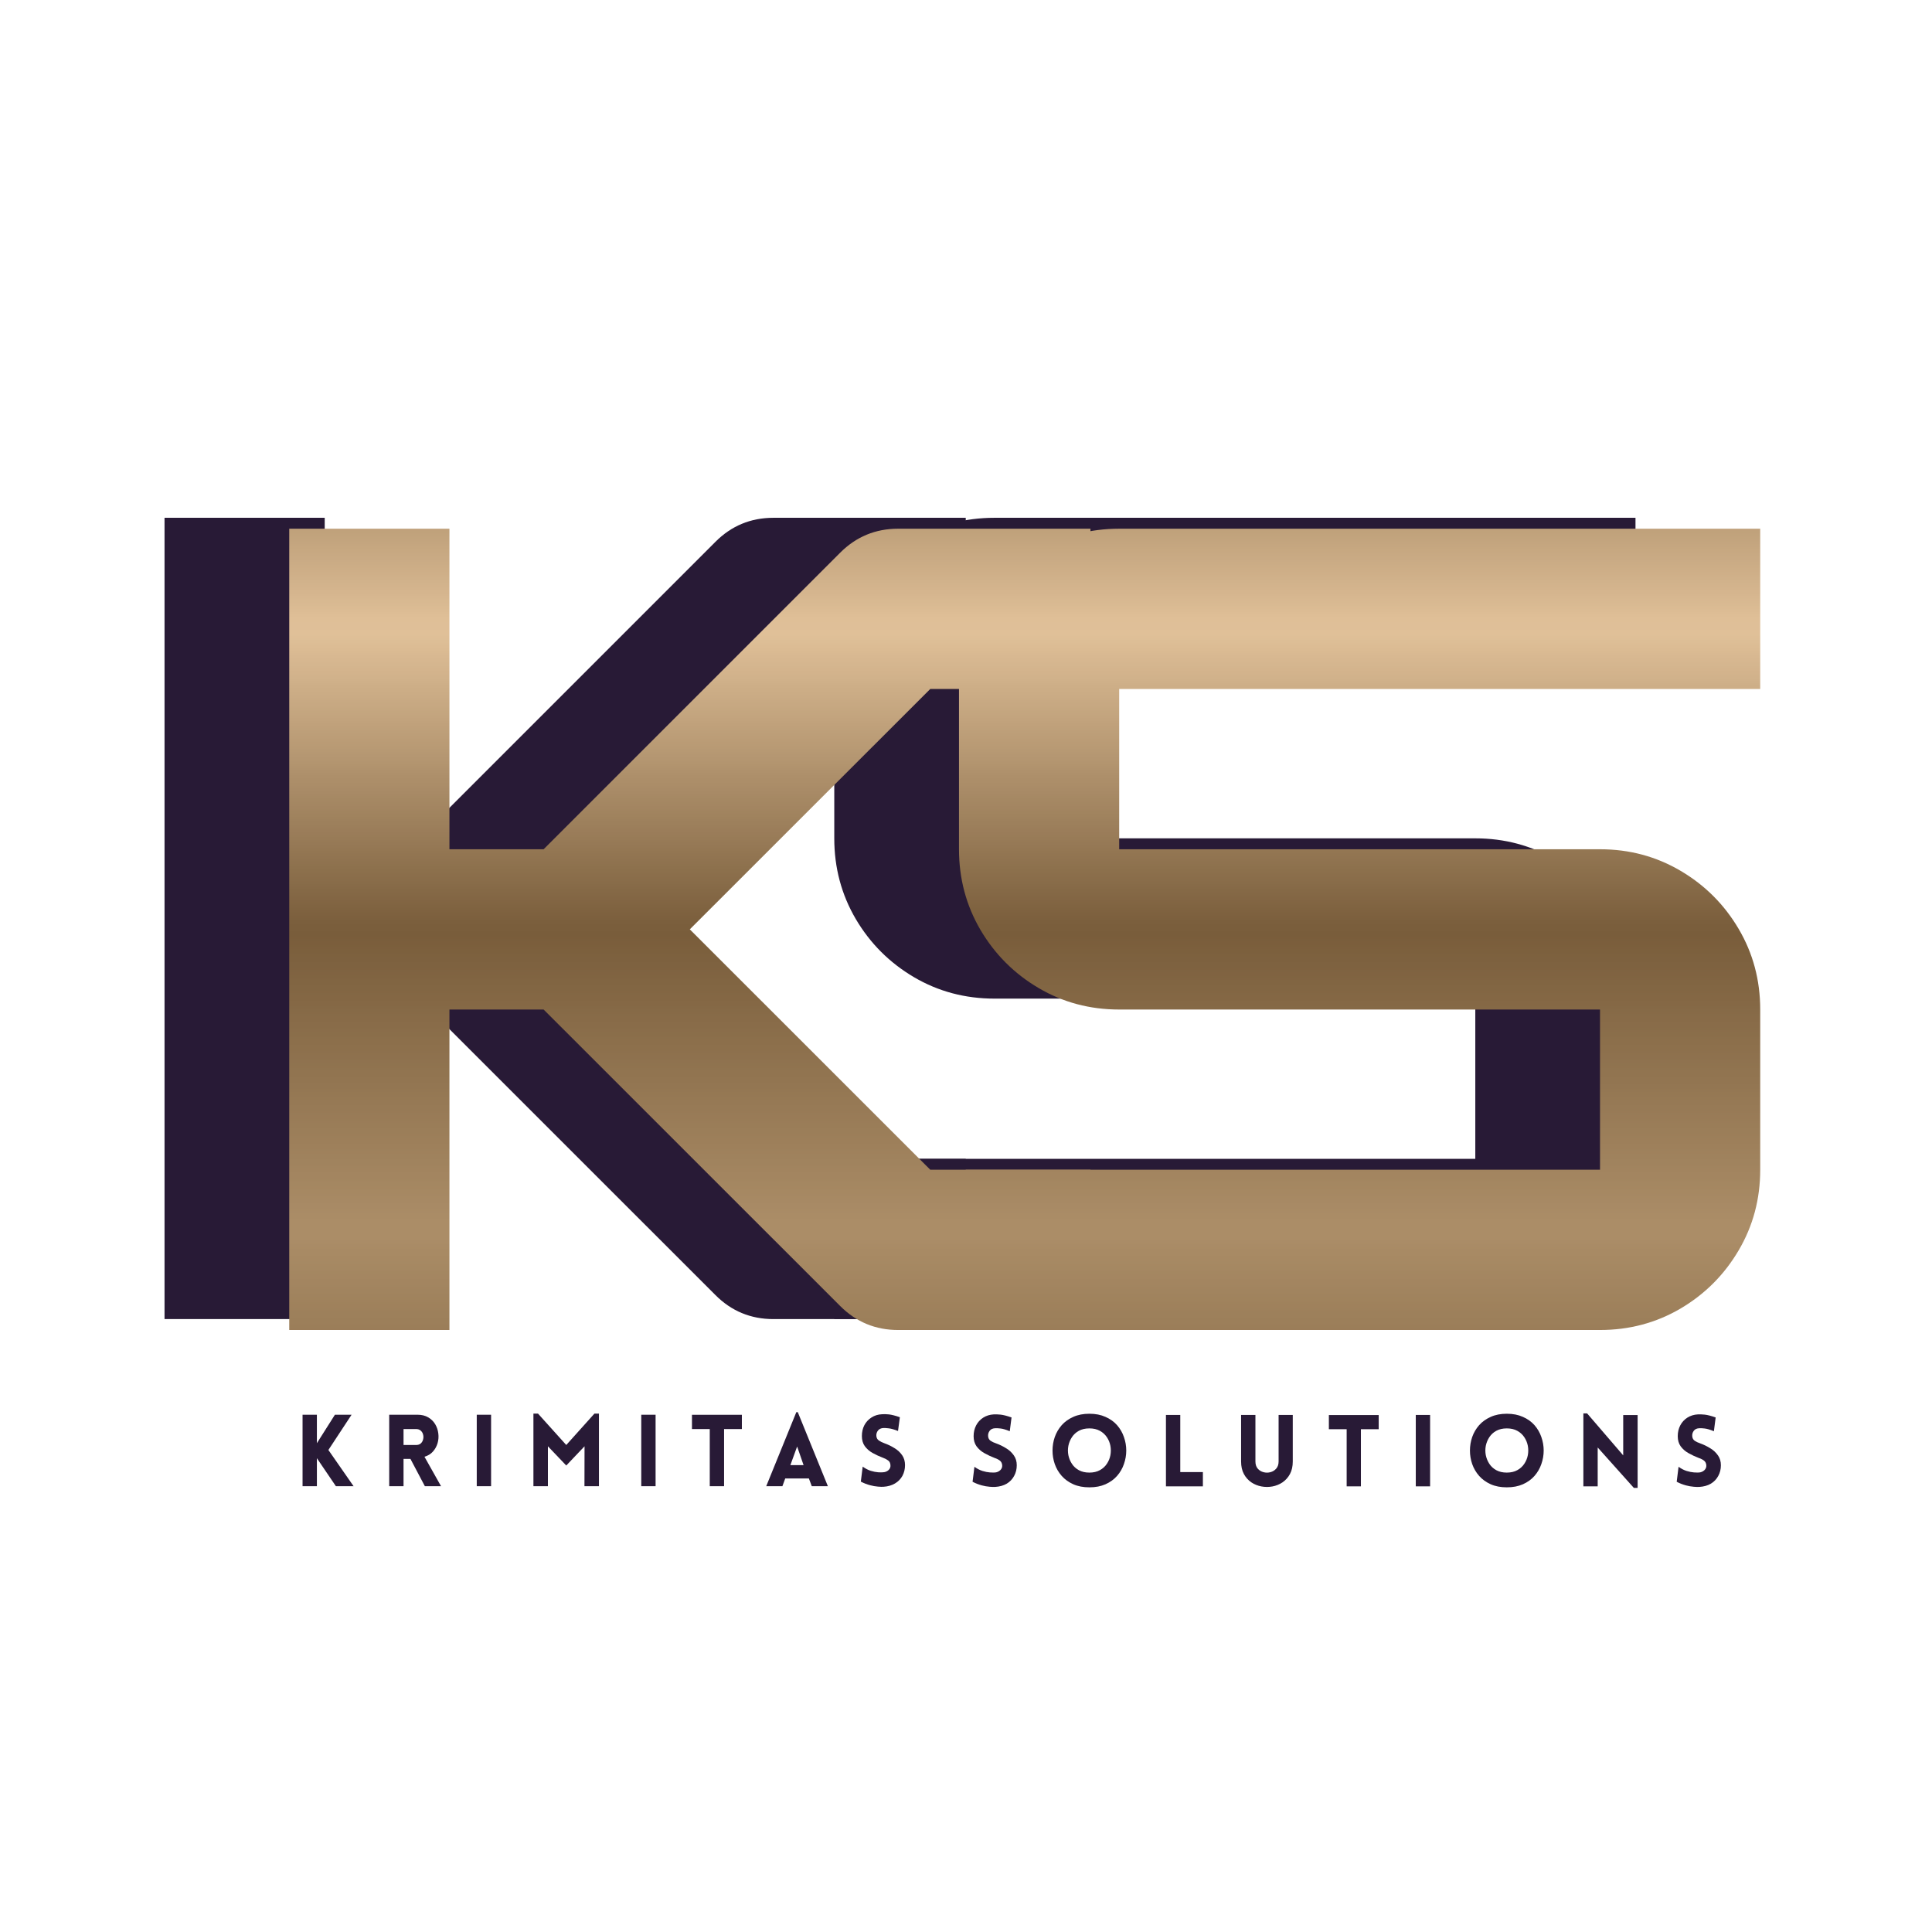
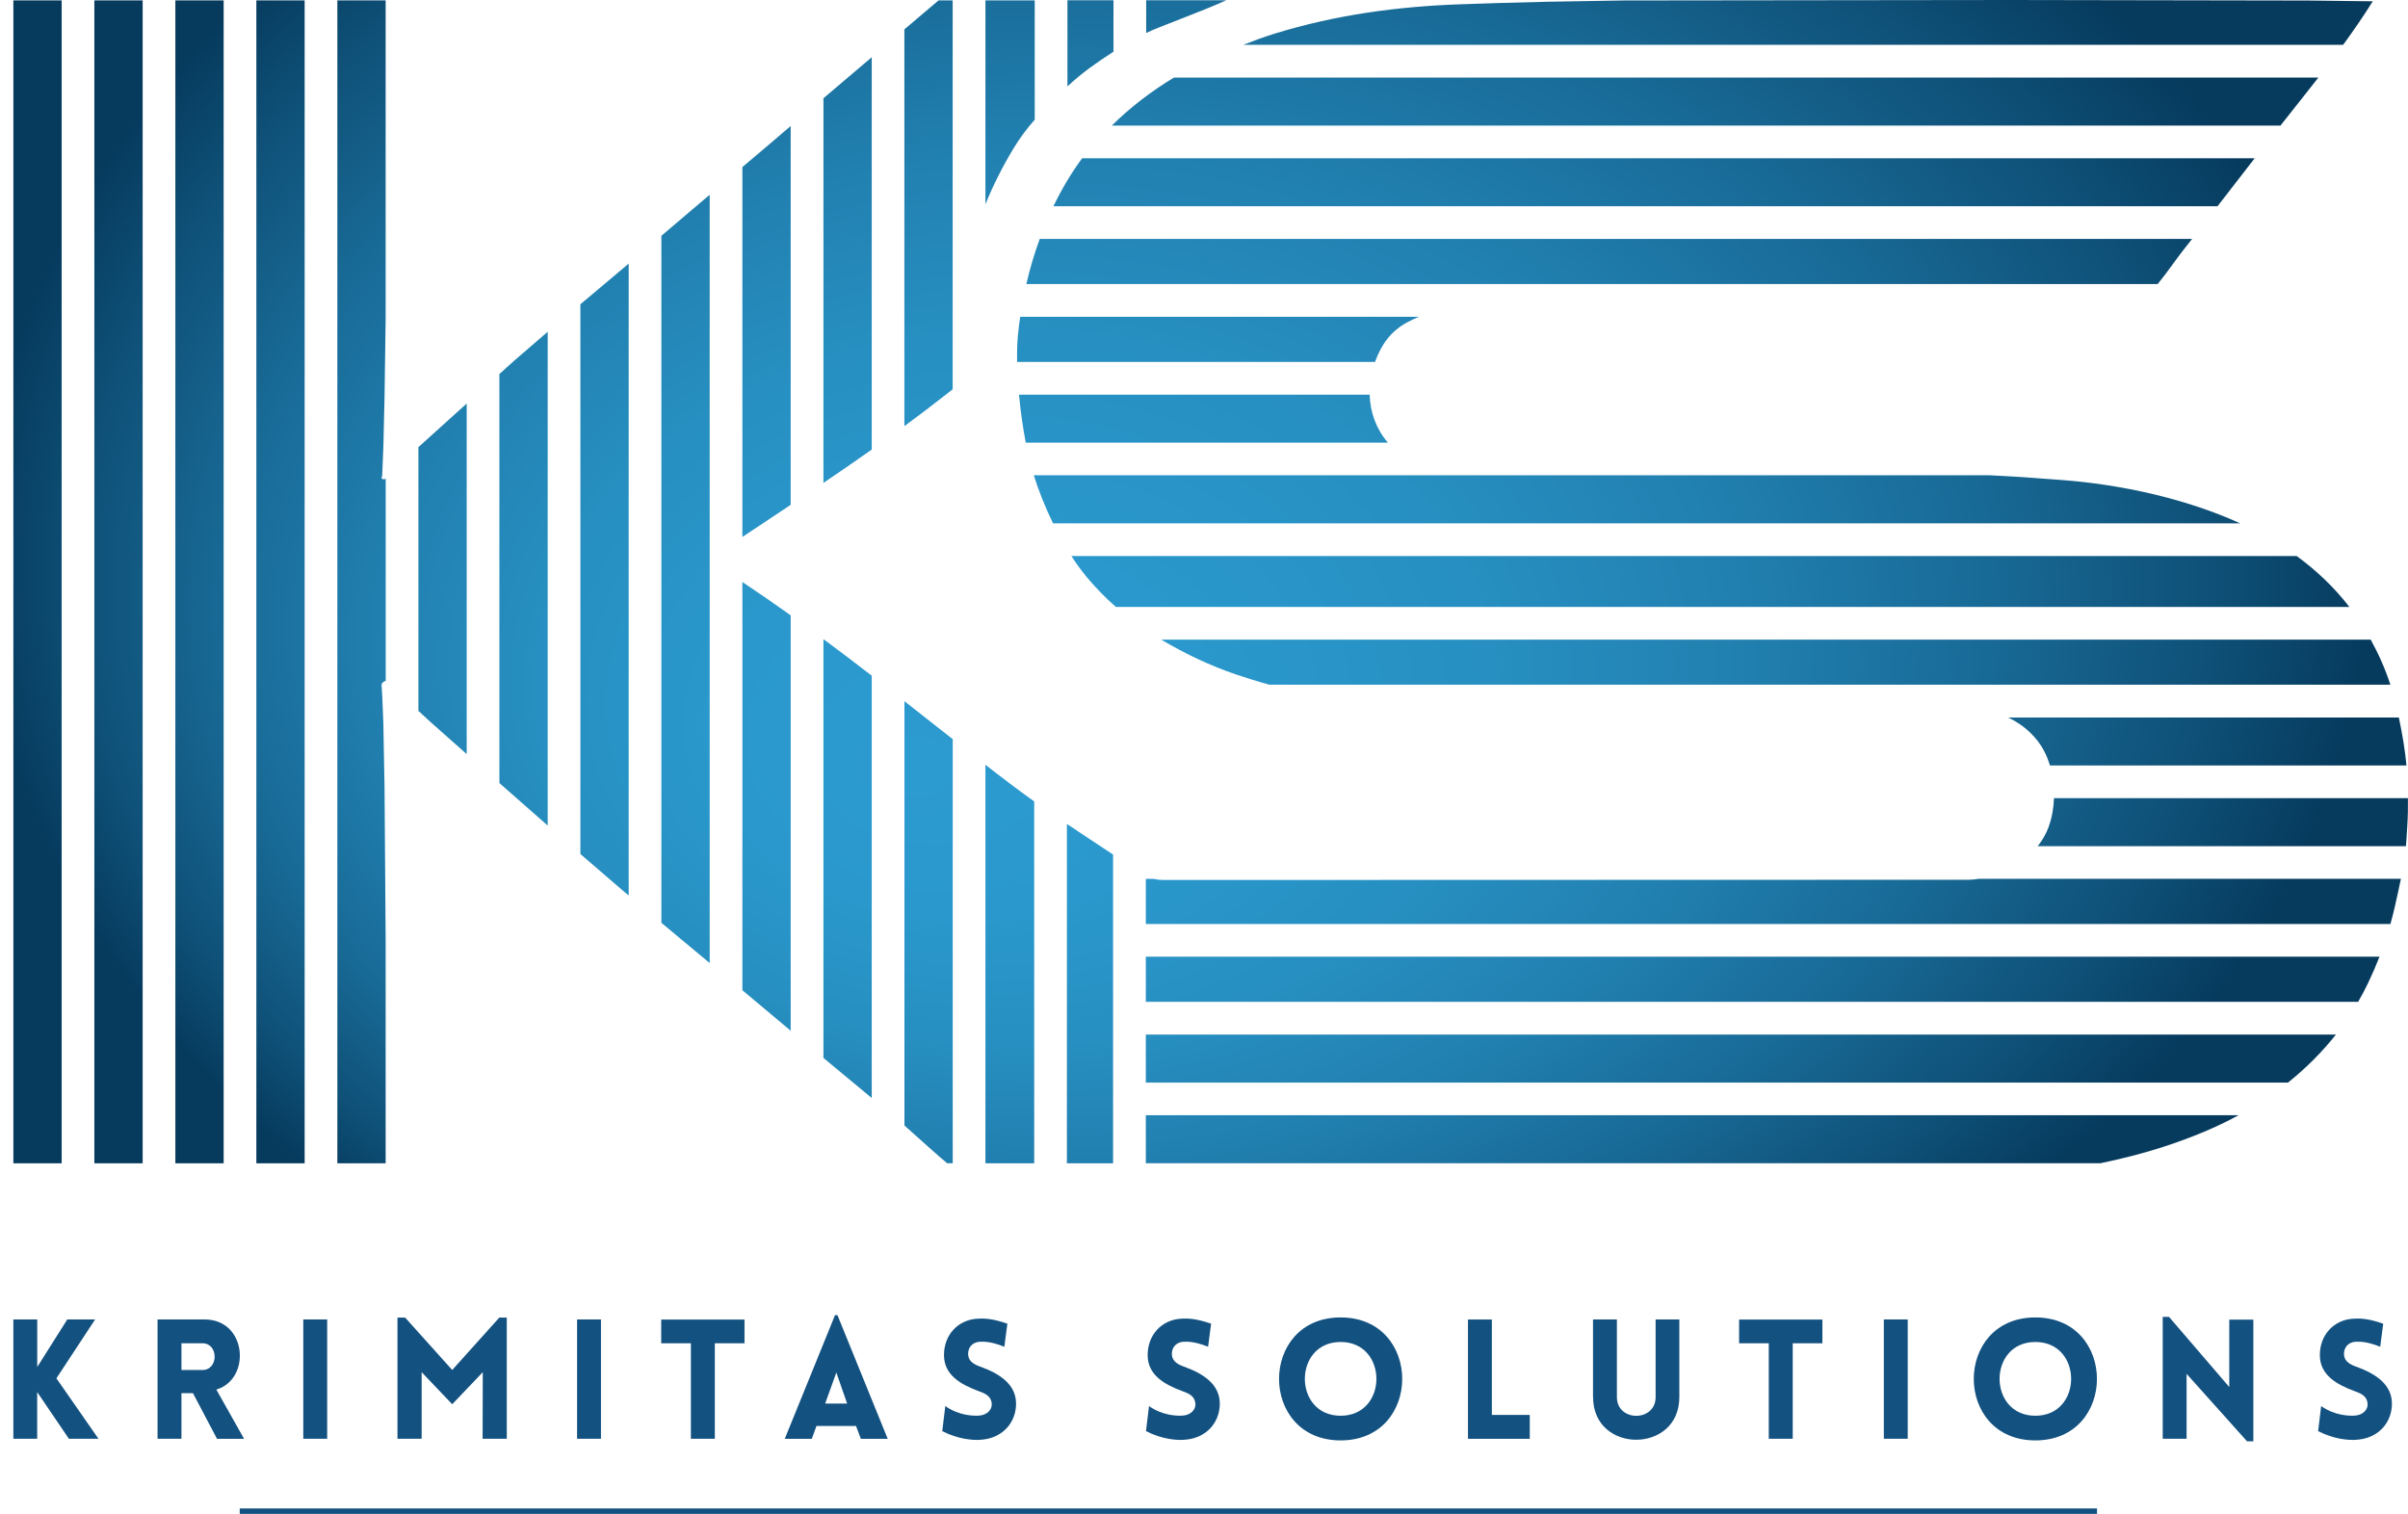
- <svg xmlns="http://www.w3.org/2000/svg" width="500" height="500" version="1.0" viewBox="0 0 375 375">
+ <svg xmlns="http://www.w3.org/2000/svg" id="Layer_1" viewBox="0 0 407.3 256.09">
  <defs>
-     <clipPath id="c">
-       <path d="M0 0h375v375H0z" />
-     </clipPath>
-     <clipPath id="b">
-       <path d="M0 0h375v375H0z" />
-     </clipPath>
-     <clipPath id="k">
-       <path d="M0 0h375v375H0Zm0 0" />
-     </clipPath>
-     <clipPath id="j">
-       <path d="M0 0h375v375H0z" />
-     </clipPath>
-     <clipPath id="h">
-       <path d="M0 0h375v375H0z" />
-     </clipPath>
-     <clipPath id="g">
-       <path d="M0 0h375v375H0z" />
-     </clipPath>
-     <clipPath id="e">
-       <path d="M0 0h375v375H0z" />
-     </clipPath>
-     <clipPath id="d">
-       <path d="M0 0h375v375H0z" />
-     </clipPath>
-     <clipPath id="q">
-       <path d="M0 0h375v375H0Zm0 0" />
-     </clipPath>
-     <clipPath id="p">
-       <path d="M0 0h375v375H0z" />
-     </clipPath>
-     <clipPath id="n">
-       <path d="M0 0h375v375H0z" />
-     </clipPath>
-     <clipPath id="m">
-       <path d="M0 0h375v375H0z" />
-     </clipPath>
-     <clipPath id="s">
-       <path d="M0 0h125v21H0z" />
-     </clipPath>
-     <clipPath id="t">
-       <path d="M0 0h154v21H0z" />
-     </clipPath>
-     <clipPath id="f">
-       <path d="M0 0h375v375H0z" />
-     </clipPath>
-     <linearGradient id="l" x1="231.094" x2="231.094" y1="-92.549" y2="687.636" gradientTransform="matrix(.48061 0 0 .48065 178.11 44.484)" gradientUnits="userSpaceOnUse">
-       <stop offset="0" stop-color="#785C3A" />
-       <stop offset=".125" stop-color="#785C3A" />
-       <stop offset=".156" stop-color="#785C3A" />
-       <stop offset=".164" stop-color="#785C3A" />
-       <stop offset=".168" stop-color="#795D3B" />
-       <stop offset=".172" stop-color="#795D3B" />
-       <stop offset=".176" stop-color="#7C603E" />
-       <stop offset=".18" stop-color="#7F6240" />
-       <stop offset=".184" stop-color="#816542" />
-       <stop offset=".188" stop-color="#846845" />
-       <stop offset=".191" stop-color="#876A47" />
-       <stop offset=".195" stop-color="#896D4A" />
-       <stop offset=".199" stop-color="#8C6F4C" />
-       <stop offset=".203" stop-color="#8F724F" />
-       <stop offset=".207" stop-color="#917451" />
-       <stop offset=".211" stop-color="#947753" />
-       <stop offset=".215" stop-color="#977A56" />
-       <stop offset=".219" stop-color="#997C58" />
-       <stop offset=".223" stop-color="#9C7F5B" />
-       <stop offset=".227" stop-color="#9F815D" />
-       <stop offset=".23" stop-color="#A1845F" />
-       <stop offset=".234" stop-color="#A48662" />
-       <stop offset=".238" stop-color="#A78964" />
-       <stop offset=".242" stop-color="#A98B67" />
-       <stop offset=".246" stop-color="#AC8E69" />
-       <stop offset=".25" stop-color="#AF916B" />
-       <stop offset=".254" stop-color="#B1936E" />
-       <stop offset=".258" stop-color="#B49670" />
-       <stop offset=".262" stop-color="#B79873" />
-       <stop offset=".266" stop-color="#B99B75" />
-       <stop offset=".27" stop-color="#BC9D78" />
-       <stop offset=".273" stop-color="#BFA07A" />
-       <stop offset=".277" stop-color="#C1A37C" />
-       <stop offset=".281" stop-color="#C4A57F" />
-       <stop offset=".285" stop-color="#C7A881" />
-       <stop offset=".289" stop-color="#C9AA84" />
-       <stop offset=".293" stop-color="#CCAD86" />
-       <stop offset=".297" stop-color="#CFAF88" />
-       <stop offset=".301" stop-color="#D1B28B" />
-       <stop offset=".305" stop-color="#D4B48D" />
-       <stop offset=".309" stop-color="#D7B790" />
-       <stop offset=".313" stop-color="#D9BA92" />
-       <stop offset=".316" stop-color="#DCBC94" />
-       <stop offset=".32" stop-color="#DFBF97" />
-       <stop offset=".324" stop-color="#DFBF98" />
-       <stop offset=".328" stop-color="#E0C098" />
-       <stop offset=".332" stop-color="#DDBE96" />
-       <stop offset=".336" stop-color="#DBBB93" />
-       <stop offset=".34" stop-color="#D8B891" />
-       <stop offset=".344" stop-color="#D5B68F" />
-       <stop offset=".348" stop-color="#D3B38C" />
-       <stop offset=".352" stop-color="#D0B18A" />
-       <stop offset=".355" stop-color="#CDAE87" />
-       <stop offset=".359" stop-color="#CBAC85" />
-       <stop offset=".363" stop-color="#C8A983" />
-       <stop offset=".367" stop-color="#C5A780" />
-       <stop offset=".371" stop-color="#C3A47E" />
-       <stop offset=".375" stop-color="#C0A17B" />
-       <stop offset=".379" stop-color="#BD9F79" />
-       <stop offset=".383" stop-color="#BB9C76" />
-       <stop offset=".387" stop-color="#B89A74" />
-       <stop offset=".391" stop-color="#B59772" />
-       <stop offset=".395" stop-color="#B3956F" />
-       <stop offset=".398" stop-color="#B0926D" />
-       <stop offset=".402" stop-color="#AD8F6A" />
-       <stop offset=".406" stop-color="#AB8D68" />
-       <stop offset=".41" stop-color="#A88A66" />
-       <stop offset=".414" stop-color="#A58863" />
-       <stop offset=".418" stop-color="#A38561" />
-       <stop offset=".422" stop-color="#A0835E" />
-       <stop offset=".426" stop-color="#9D805C" />
-       <stop offset=".43" stop-color="#9B7D5A" />
-       <stop offset=".434" stop-color="#987B57" />
-       <stop offset=".438" stop-color="#957855" />
-       <stop offset=".441" stop-color="#937652" />
-       <stop offset=".445" stop-color="#907350" />
-       <stop offset=".449" stop-color="#8D714D" />
-       <stop offset=".453" stop-color="#8B6E4B" />
-       <stop offset=".457" stop-color="#886C49" />
-       <stop offset=".461" stop-color="#856946" />
-       <stop offset=".465" stop-color="#836644" />
-       <stop offset=".469" stop-color="#806441" />
-       <stop offset=".473" stop-color="#7E613F" />
-       <stop offset=".477" stop-color="#7B5F3D" />
-       <stop offset=".48" stop-color="#7A5E3C" />
-       <stop offset=".484" stop-color="#795D3B" />
-       <stop offset=".488" stop-color="#7B5E3C" />
-       <stop offset=".492" stop-color="#7C603D" />
-       <stop offset=".496" stop-color="#7D613F" />
-       <stop offset=".5" stop-color="#7E6240" />
-       <stop offset=".504" stop-color="#806341" />
-       <stop offset=".508" stop-color="#816542" />
-       <stop offset=".512" stop-color="#826643" />
-       <stop offset=".516" stop-color="#846744" />
-       <stop offset=".52" stop-color="#856845" />
-       <stop offset=".523" stop-color="#866A47" />
-       <stop offset=".527" stop-color="#886B48" />
-       <stop offset=".531" stop-color="#896C49" />
-       <stop offset=".535" stop-color="#8A6E4A" />
-       <stop offset=".539" stop-color="#8C6F4B" />
-       <stop offset=".543" stop-color="#8D704C" />
-       <stop offset=".547" stop-color="#8E714E" />
-       <stop offset=".551" stop-color="#8F734F" />
-       <stop offset=".555" stop-color="#917450" />
-       <stop offset=".559" stop-color="#927551" />
-       <stop offset=".563" stop-color="#937652" />
-       <stop offset=".566" stop-color="#957853" />
-       <stop offset=".57" stop-color="#967955" />
-       <stop offset=".574" stop-color="#977A56" />
-       <stop offset=".578" stop-color="#997B57" />
-       <stop offset=".582" stop-color="#9A7D58" />
-       <stop offset=".586" stop-color="#9B7E59" />
-       <stop offset=".59" stop-color="#9D7F5A" />
-       <stop offset=".594" stop-color="#9E805B" />
-       <stop offset=".598" stop-color="#9F825D" />
-       <stop offset=".602" stop-color="#A0835E" />
-       <stop offset=".605" stop-color="#A2845F" />
-       <stop offset=".609" stop-color="#A38560" />
-       <stop offset=".613" stop-color="#A48761" />
-       <stop offset=".617" stop-color="#A68862" />
-       <stop offset=".621" stop-color="#A78964" />
-       <stop offset=".625" stop-color="#A88A65" />
-       <stop offset=".629" stop-color="#AA8C66" />
-       <stop offset=".633" stop-color="#AB8D67" />
-       <stop offset=".641" stop-color="#AB8D67" />
-       <stop offset=".645" stop-color="#A98B66" />
-       <stop offset=".648" stop-color="#A88A64" />
-       <stop offset=".652" stop-color="#A78963" />
-       <stop offset=".656" stop-color="#A58862" />
-       <stop offset=".66" stop-color="#A48661" />
-       <stop offset=".664" stop-color="#A38560" />
-       <stop offset=".668" stop-color="#A1845F" />
-       <stop offset=".672" stop-color="#A0835D" />
-       <stop offset=".676" stop-color="#9F815C" />
-       <stop offset=".68" stop-color="#9D805B" />
-       <stop offset=".684" stop-color="#9C7F5A" />
-       <stop offset=".688" stop-color="#9B7D59" />
-       <stop offset=".691" stop-color="#9A7C58" />
-       <stop offset=".695" stop-color="#987B56" />
-       <stop offset=".699" stop-color="#977A55" />
-       <stop offset=".703" stop-color="#967854" />
-       <stop offset=".707" stop-color="#947753" />
-       <stop offset=".711" stop-color="#937652" />
-       <stop offset=".715" stop-color="#927551" />
-       <stop offset=".719" stop-color="#907350" />
-       <stop offset=".723" stop-color="#8F724E" />
-       <stop offset=".727" stop-color="#8E714D" />
-       <stop offset=".73" stop-color="#8C704C" />
-       <stop offset=".734" stop-color="#8B6E4B" />
-       <stop offset=".738" stop-color="#8A6D4A" />
-       <stop offset=".742" stop-color="#896C49" />
-       <stop offset=".746" stop-color="#876B47" />
-       <stop offset=".75" stop-color="#866946" />
-       <stop offset=".754" stop-color="#856845" />
-       <stop offset=".758" stop-color="#836744" />
-       <stop offset=".762" stop-color="#826643" />
-       <stop offset=".766" stop-color="#816442" />
-       <stop offset=".77" stop-color="#7F6341" />
-       <stop offset=".773" stop-color="#7E623F" />
-       <stop offset=".777" stop-color="#7D613E" />
-       <stop offset=".781" stop-color="#7B5F3D" />
-       <stop offset=".785" stop-color="#7A5E3C" />
-       <stop offset=".789" stop-color="#795D3B" />
-       <stop offset=".797" stop-color="#785C3A" />
-       <stop offset=".813" stop-color="#785C3A" />
-       <stop offset=".875" stop-color="#785C3A" />
-       <stop offset="1" stop-color="#785C3A" />
-     </linearGradient>
-     <linearGradient id="r" x1="231.094" x2="231.094" y1="-92.549" y2="687.636" gradientTransform="matrix(.48061 0 0 .48065 48.112 44.484)" gradientUnits="userSpaceOnUse">
-       <stop offset="0" stop-color="#785C3A" />
-       <stop offset=".125" stop-color="#785C3A" />
-       <stop offset=".156" stop-color="#785C3A" />
-       <stop offset=".164" stop-color="#785C3A" />
-       <stop offset=".168" stop-color="#795D3B" />
-       <stop offset=".172" stop-color="#795D3B" />
-       <stop offset=".176" stop-color="#7C603E" />
-       <stop offset=".18" stop-color="#7F6240" />
-       <stop offset=".184" stop-color="#816542" />
-       <stop offset=".188" stop-color="#846845" />
-       <stop offset=".191" stop-color="#876A47" />
-       <stop offset=".195" stop-color="#896D4A" />
-       <stop offset=".199" stop-color="#8C6F4C" />
-       <stop offset=".203" stop-color="#8F724F" />
-       <stop offset=".207" stop-color="#917451" />
-       <stop offset=".211" stop-color="#947753" />
-       <stop offset=".215" stop-color="#977A56" />
-       <stop offset=".219" stop-color="#997C58" />
-       <stop offset=".223" stop-color="#9C7F5B" />
-       <stop offset=".227" stop-color="#9F815D" />
-       <stop offset=".23" stop-color="#A1845F" />
-       <stop offset=".234" stop-color="#A48662" />
-       <stop offset=".238" stop-color="#A78964" />
-       <stop offset=".242" stop-color="#A98B67" />
-       <stop offset=".246" stop-color="#AC8E69" />
-       <stop offset=".25" stop-color="#AF916B" />
-       <stop offset=".254" stop-color="#B1936E" />
-       <stop offset=".258" stop-color="#B49670" />
-       <stop offset=".262" stop-color="#B79873" />
-       <stop offset=".266" stop-color="#B99B75" />
-       <stop offset=".27" stop-color="#BC9D78" />
-       <stop offset=".273" stop-color="#BFA07A" />
-       <stop offset=".277" stop-color="#C1A37C" />
-       <stop offset=".281" stop-color="#C4A57F" />
-       <stop offset=".285" stop-color="#C7A881" />
-       <stop offset=".289" stop-color="#C9AA84" />
-       <stop offset=".293" stop-color="#CCAD86" />
-       <stop offset=".297" stop-color="#CFAF88" />
-       <stop offset=".301" stop-color="#D1B28B" />
-       <stop offset=".305" stop-color="#D4B48D" />
-       <stop offset=".309" stop-color="#D7B790" />
-       <stop offset=".313" stop-color="#D9BA92" />
-       <stop offset=".316" stop-color="#DCBC94" />
-       <stop offset=".32" stop-color="#DFBF97" />
-       <stop offset=".324" stop-color="#DFBF98" />
-       <stop offset=".328" stop-color="#E0C098" />
-       <stop offset=".332" stop-color="#DDBE96" />
-       <stop offset=".336" stop-color="#DBBB93" />
-       <stop offset=".34" stop-color="#D8B891" />
-       <stop offset=".344" stop-color="#D5B68F" />
-       <stop offset=".348" stop-color="#D3B38C" />
-       <stop offset=".352" stop-color="#D0B18A" />
-       <stop offset=".355" stop-color="#CDAE87" />
-       <stop offset=".359" stop-color="#CBAC85" />
-       <stop offset=".363" stop-color="#C8A983" />
-       <stop offset=".367" stop-color="#C5A780" />
-       <stop offset=".371" stop-color="#C3A47E" />
-       <stop offset=".375" stop-color="#C0A17B" />
-       <stop offset=".379" stop-color="#BD9F79" />
-       <stop offset=".383" stop-color="#BB9C76" />
-       <stop offset=".387" stop-color="#B89A74" />
-       <stop offset=".391" stop-color="#B59772" />
-       <stop offset=".395" stop-color="#B3956F" />
-       <stop offset=".398" stop-color="#B0926D" />
-       <stop offset=".402" stop-color="#AD8F6A" />
-       <stop offset=".406" stop-color="#AB8D68" />
-       <stop offset=".41" stop-color="#A88A66" />
-       <stop offset=".414" stop-color="#A58863" />
-       <stop offset=".418" stop-color="#A38561" />
-       <stop offset=".422" stop-color="#A0835E" />
-       <stop offset=".426" stop-color="#9D805C" />
-       <stop offset=".43" stop-color="#9B7D5A" />
-       <stop offset=".434" stop-color="#987B57" />
-       <stop offset=".438" stop-color="#957855" />
-       <stop offset=".441" stop-color="#937652" />
-       <stop offset=".445" stop-color="#907350" />
-       <stop offset=".449" stop-color="#8D714D" />
-       <stop offset=".453" stop-color="#8B6E4B" />
-       <stop offset=".457" stop-color="#886C49" />
-       <stop offset=".461" stop-color="#856946" />
-       <stop offset=".465" stop-color="#836644" />
-       <stop offset=".469" stop-color="#806441" />
-       <stop offset=".473" stop-color="#7E613F" />
-       <stop offset=".477" stop-color="#7B5F3D" />
-       <stop offset=".48" stop-color="#7A5E3C" />
-       <stop offset=".484" stop-color="#795D3B" />
-       <stop offset=".488" stop-color="#7B5E3C" />
-       <stop offset=".492" stop-color="#7C603D" />
-       <stop offset=".496" stop-color="#7D613F" />
-       <stop offset=".5" stop-color="#7E6240" />
-       <stop offset=".504" stop-color="#806341" />
-       <stop offset=".508" stop-color="#816542" />
-       <stop offset=".512" stop-color="#826643" />
-       <stop offset=".516" stop-color="#846744" />
-       <stop offset=".52" stop-color="#856845" />
-       <stop offset=".523" stop-color="#866A47" />
-       <stop offset=".527" stop-color="#886B48" />
-       <stop offset=".531" stop-color="#896C49" />
-       <stop offset=".535" stop-color="#8A6E4A" />
-       <stop offset=".539" stop-color="#8C6F4B" />
-       <stop offset=".543" stop-color="#8D704C" />
-       <stop offset=".547" stop-color="#8E714E" />
-       <stop offset=".551" stop-color="#8F734F" />
-       <stop offset=".555" stop-color="#917450" />
-       <stop offset=".559" stop-color="#927551" />
-       <stop offset=".563" stop-color="#937652" />
-       <stop offset=".566" stop-color="#957853" />
-       <stop offset=".57" stop-color="#967955" />
-       <stop offset=".574" stop-color="#977A56" />
-       <stop offset=".578" stop-color="#997B57" />
-       <stop offset=".582" stop-color="#9A7D58" />
-       <stop offset=".586" stop-color="#9B7E59" />
-       <stop offset=".59" stop-color="#9D7F5A" />
-       <stop offset=".594" stop-color="#9E805B" />
-       <stop offset=".598" stop-color="#9F825D" />
-       <stop offset=".602" stop-color="#A0835E" />
-       <stop offset=".605" stop-color="#A2845F" />
-       <stop offset=".609" stop-color="#A38560" />
-       <stop offset=".613" stop-color="#A48761" />
-       <stop offset=".617" stop-color="#A68862" />
-       <stop offset=".621" stop-color="#A78964" />
-       <stop offset=".625" stop-color="#A88A65" />
-       <stop offset=".629" stop-color="#AA8C66" />
-       <stop offset=".633" stop-color="#AB8D67" />
-       <stop offset=".641" stop-color="#AB8D67" />
-       <stop offset=".645" stop-color="#A98B66" />
-       <stop offset=".648" stop-color="#A88A64" />
-       <stop offset=".652" stop-color="#A78963" />
-       <stop offset=".656" stop-color="#A58862" />
-       <stop offset=".66" stop-color="#A48661" />
-       <stop offset=".664" stop-color="#A38560" />
-       <stop offset=".668" stop-color="#A1845F" />
-       <stop offset=".672" stop-color="#A0835D" />
-       <stop offset=".676" stop-color="#9F815C" />
-       <stop offset=".68" stop-color="#9D805B" />
-       <stop offset=".684" stop-color="#9C7F5A" />
-       <stop offset=".688" stop-color="#9B7D59" />
-       <stop offset=".691" stop-color="#9A7C58" />
-       <stop offset=".695" stop-color="#987B56" />
-       <stop offset=".699" stop-color="#977A55" />
-       <stop offset=".703" stop-color="#967854" />
-       <stop offset=".707" stop-color="#947753" />
-       <stop offset=".711" stop-color="#937652" />
-       <stop offset=".715" stop-color="#927551" />
-       <stop offset=".719" stop-color="#907350" />
-       <stop offset=".723" stop-color="#8F724E" />
-       <stop offset=".727" stop-color="#8E714D" />
-       <stop offset=".73" stop-color="#8C704C" />
-       <stop offset=".734" stop-color="#8B6E4B" />
-       <stop offset=".738" stop-color="#8A6D4A" />
-       <stop offset=".742" stop-color="#896C49" />
-       <stop offset=".746" stop-color="#876B47" />
-       <stop offset=".75" stop-color="#866946" />
-       <stop offset=".754" stop-color="#856845" />
-       <stop offset=".758" stop-color="#836744" />
-       <stop offset=".762" stop-color="#826643" />
-       <stop offset=".766" stop-color="#816442" />
-       <stop offset=".77" stop-color="#7F6341" />
-       <stop offset=".773" stop-color="#7E623F" />
-       <stop offset=".777" stop-color="#7D613E" />
-       <stop offset=".781" stop-color="#7B5F3D" />
-       <stop offset=".785" stop-color="#7A5E3C" />
-       <stop offset=".789" stop-color="#795D3B" />
-       <stop offset=".797" stop-color="#785C3A" />
-       <stop offset=".813" stop-color="#785C3A" />
-       <stop offset=".875" stop-color="#785C3A" />
-       <stop offset="1" stop-color="#785C3A" />
-     </linearGradient>
-     <mask id="i">
-       <g filter="url(#a)">
-         <g clip-path="url(#b)">
-           <g clip-path="url(#c)">
-             <path d="M341.656 102.621v31.11H217.234v31.109h93.328c5.695 0 10.91 1.398 15.64 4.187 4.727 2.782 8.485 6.54 11.266 11.266 2.79 4.73 4.188 9.95 4.188 15.656v31.094c0 5.711-1.399 10.93-4.188 15.656-2.781 4.73-6.539 8.492-11.266 11.282-4.73 2.78-9.945 4.171-15.64 4.171H186.14v-31.109h124.422V195.95h-93.328c-5.7 0-10.914-1.39-15.64-4.172-4.731-2.789-8.493-6.55-11.282-11.28-2.781-4.74-4.172-9.958-4.172-15.657v-31.11c0-5.695 1.39-10.91 4.172-15.64 2.789-4.738 6.55-8.5 11.281-11.281 4.727-2.79 9.941-4.188 15.64-4.188Zm0 0" />
-           </g>
-         </g>
-       </g>
-     </mask>
-     <mask id="o">
-       <g filter="url(#a)">
-         <g clip-path="url(#d)">
-           <g clip-path="url(#e)">
-             <path d="M211.657 102.621v31.11h-31.094l-46.671 46.656 46.671 46.656h31.094v31.11H174.33c-4.406 0-8.164-1.555-11.266-4.672l-57.546-57.532H87.235v62.203H56.142v-155.53h31.093v62.218h18.282l57.546-57.547c3.102-3.113 6.86-4.672 11.266-4.672Zm0 0" />
-           </g>
-         </g>
-       </g>
-     </mask>
-     <filter id="a" width="100%" height="100%" x="0%" y="0%">
-       <feColorMatrix color-interpolation-filters="sRGB" values="0 0 0 0 1 0 0 0 0 1 0 0 0 0 1 0 0 0 1 0" />
-     </filter>
+     <style>.cls-1{fill:url(#radial-gradient);}.cls-2{fill:#135180;}</style>
+     <radialGradient id="radial-gradient" cx="199.12" cy="94.61" fx="235.91" fy="128.35" r="150.49" gradientTransform="translate(327.11 -103.57) rotate(90.43) scale(1 1.34)" gradientUnits="userSpaceOnUse">
+       <stop offset="0" stop-color="#2c9bd0" />
+       <stop offset=".21" stop-color="#2a98cc" />
+       <stop offset=".4" stop-color="#278fc1" />
+       <stop offset=".57" stop-color="#2180b0" />
+       <stop offset=".74" stop-color="#186a96" />
+       <stop offset=".9" stop-color="#0e4f76" />
+       <stop offset="1" stop-color="#063b5e" />
+     </radialGradient>
  </defs>
-   <g clip-path="url(#f)">
-     <g clip-path="url(#g)">
-       <path fill="#281a36" d="M317.448 100.503v31.11H193.026v31.109h93.328c5.695 0 10.91 1.398 15.64 4.188 4.727 2.78 8.485 6.539 11.266 11.265 2.79 4.73 4.188 9.95 4.188 15.656v31.094c0 5.711-1.399 10.93-4.188 15.656-2.781 4.73-6.539 8.493-11.265 11.282-4.73 2.78-9.946 4.172-15.641 4.172H161.932v-31.11h124.422v-31.094h-93.328c-5.7 0-10.914-1.39-15.64-4.171-4.731-2.79-8.493-6.551-11.282-11.282-2.781-4.738-4.172-9.957-4.172-15.656v-31.11c0-5.695 1.39-10.91 4.172-15.64 2.789-4.738 6.55-8.5 11.281-11.281 4.727-2.79 9.942-4.188 15.64-4.188Zm0 0" />
-       <g clip-path="url(#h)">
-         <g mask="url(#i)">
-           <g clip-path="url(#j)">
-             <g clip-path="url(#k)">
-               <path fill="url(#l)" d="M-279.06-279.06h933.12v933.12h-933.12z" />
-             </g>
-           </g>
-         </g>
-       </g>
-     </g>
-     <g clip-path="url(#m)">
-       <path fill="#281a36" d="M187.45 100.503v31.11h-31.094l-46.672 46.656 46.672 46.656h31.093v31.11h-37.328c-4.406 0-8.164-1.555-11.265-4.672L81.309 193.83H63.027v62.204H31.934V100.503h31.093v62.219H81.31l57.547-57.547c3.101-3.113 6.859-4.672 11.265-4.672Zm0 0" />
-       <g clip-path="url(#n)">
-         <g mask="url(#o)">
-           <g clip-path="url(#p)">
-             <g clip-path="url(#q)">
-               <path fill="url(#r)" d="M-279.06-279.06h933.12v933.12h-933.12z" />
-             </g>
-           </g>
-         </g>
-       </g>
-     </g>
-     <g fill="#281a36" clip-path="url(#s)" transform="translate(57 273)">
-       <path d="M1.727 15.472V1.597h2.78v5.531l3.5-5.531h3.235l-4.5 6.844 4.89 7.03H8.196l-3.687-5.437v5.438ZM25.467 15.472l-2.797-5.297h-1.344v5.297h-2.781V1.597h5.484c.82 0 1.52.172 2.094.515a3.768 3.768 0 0 1 1.36 1.344c.32.543.519 1.137.593 1.781a4.601 4.601 0 0 1-.14 1.875 4.185 4.185 0 0 1-.907 1.641c-.418.469-.965.805-1.64 1l3.218 5.719Zm-4.14-8h2.437c.375 0 .675-.098.906-.297.226-.207.379-.469.453-.781a1.816 1.816 0 0 0 0-.938 1.432 1.432 0 0 0-.453-.765c-.23-.208-.531-.313-.906-.313h-2.438ZM38.32 15.472h-2.782V1.597h2.781ZM52.912 7.472l5.469-6.094h.875v14.094h-2.813l.016-7.75-3.547 3.734-3.562-3.734v7.75h-2.813V1.378h.89ZM70.249 15.472h-2.781V1.597h2.781ZM83.545 15.472h-2.781V4.378H77.31V1.612h9.687v2.766h-3.453ZM91.723 15.472l5.844-14.375h.281l5.844 14.375h-3.125l-.563-1.5h-4.593l-.547 1.5Zm4.688-4.094h2.562l-1.25-3.61ZM110.086 14.581l.36-2.906c.53.375 1.054.648 1.577.812.52.157.993.25 1.422.282.426.023.742.023.953 0 .414-.02.77-.16 1.063-.422.289-.27.414-.594.375-.969-.024-.406-.172-.707-.453-.906a3.656 3.656 0 0 0-.985-.516 14.647 14.647 0 0 1-2.03-.937 4.645 4.645 0 0 1-1.516-1.328c-.376-.532-.563-1.18-.563-1.954 0-.78.16-1.484.484-2.109a3.921 3.921 0 0 1 1.391-1.5c.594-.383 1.273-.594 2.047-.625.351-.031.789-.02 1.312.031.532.055 1.243.235 2.141.547l-.36 2.672c-.761-.3-1.37-.473-1.828-.516-.449-.05-.78-.07-1-.062-.492.031-.851.203-1.078.516a1.48 1.48 0 0 0-.296 1.046c.039.387.207.68.5.875.3.2.648.371 1.046.516.727.262 1.395.586 2 .969a4.737 4.737 0 0 1 1.47 1.375c.362.531.546 1.168.546 1.906 0 .762-.168 1.453-.5 2.078a3.84 3.84 0 0 1-1.453 1.485c-.625.375-1.371.585-2.234.64-.262.02-.618.008-1.063-.031a8.503 8.503 0 0 1-1.516-.266 8.619 8.619 0 0 1-1.812-.703Zm0 0" />
-     </g>
-     <g fill="#281a36" clip-path="url(#t)" transform="translate(187 273)">
-       <path d="m1.775 14.61.36-2.906c.53.375 1.054.649 1.578.813.52.156.992.25 1.421.28.426.024.743.028.954.017a1.675 1.675 0 0 0 1.046-.438c.29-.27.422-.594.391-.969-.031-.394-.184-.695-.453-.906a3.33 3.33 0 0 0-.984-.5 14.999 14.999 0 0 1-2.032-.953A4.645 4.645 0 0 1 2.541 7.72c-.375-.531-.563-1.18-.563-1.953 0-.77.16-1.47.485-2.094a3.91 3.91 0 0 1 1.39-1.516c.594-.375 1.27-.582 2.031-.625.364-.02.805-.004 1.329.047.53.055 1.238.235 2.125.547l-.344 2.672c-.762-.313-1.371-.488-1.828-.531-.45-.051-.782-.067-1-.047-.492.023-.852.187-1.078.5-.23.312-.329.664-.297 1.047.031.386.191.683.484.89.3.2.656.368 1.063.5a10.28 10.28 0 0 1 1.984.97A4.737 4.737 0 0 1 9.791 9.5c.375.531.562 1.168.562 1.906 0 .762-.172 1.453-.515 2.078a3.841 3.841 0 0 1-1.438 1.5c-.625.368-1.371.57-2.234.625-.262.02-.617.008-1.063-.03a8.475 8.475 0 0 1-1.531-.266 8.762 8.762 0 0 1-1.797-.704ZM24.45 15.689c-1.187 0-2.23-.196-3.125-.594-.898-.406-1.648-.945-2.25-1.625a6.934 6.934 0 0 1-1.344-2.297 8.012 8.012 0 0 1-.437-2.625c0-.895.144-1.77.437-2.625.301-.852.75-1.617 1.344-2.297.602-.676 1.352-1.21 2.25-1.61.895-.406 1.938-.609 3.125-.609 1.188 0 2.227.203 3.125.61.906.398 1.656.933 2.25 1.61a6.839 6.839 0 0 1 1.328 2.296 7.828 7.828 0 0 1 0 5.25 6.764 6.764 0 0 1-1.328 2.297c-.594.68-1.344 1.219-2.25 1.625-.898.398-1.937.594-3.125.594Zm0-2.86c.79 0 1.469-.156 2.031-.469a3.74 3.74 0 0 0 1.36-1.234c.344-.508.57-1.066.687-1.672a4.96 4.96 0 0 0 0-1.828 4.515 4.515 0 0 0-.687-1.672 3.775 3.775 0 0 0-1.36-1.234c-.562-.313-1.242-.469-2.03-.469-.794 0-1.477.156-2.048.469a3.758 3.758 0 0 0-1.343 1.234 4.794 4.794 0 0 0-.688 1.672 4.797 4.797 0 0 0 0 1.828c.125.606.352 1.164.688 1.672.332.512.78.922 1.343 1.234.57.313 1.254.47 2.047.47ZM39.309 1.642h2.78v11.093h4.391v2.766H39.31ZM63.926 10.673c0 .95-.184 1.762-.547 2.437a4.584 4.584 0 0 1-1.437 1.61 5.191 5.191 0 0 1-1.954.797 5.8 5.8 0 0 1-2.14 0 5.185 5.185 0 0 1-1.969-.797 4.547 4.547 0 0 1-1.437-1.61c-.368-.675-.547-1.488-.547-2.437V1.642h2.781v9.015c0 .586.148 1.055.453 1.407.3.343.676.574 1.125.687.445.117.89.117 1.328 0 .446-.113.82-.344 1.125-.687.313-.352.469-.82.469-1.407V1.642h2.75ZM77.152 15.501h-2.766V4.407h-3.453v-2.75h9.672v2.75h-3.453ZM90.582 15.501h-2.78V1.641h2.78ZM105.472 15.689c-1.188 0-2.23-.196-3.125-.594-.899-.406-1.649-.945-2.25-1.625a6.934 6.934 0 0 1-1.344-2.297 8.012 8.012 0 0 1-.438-2.625c0-.895.145-1.77.438-2.625.3-.852.75-1.617 1.344-2.297.601-.676 1.351-1.21 2.25-1.61.894-.406 1.937-.609 3.125-.609 1.187 0 2.226.203 3.125.61.906.398 1.656.933 2.25 1.61a6.839 6.839 0 0 1 1.328 2.296 7.828 7.828 0 0 1 0 5.25 6.764 6.764 0 0 1-1.328 2.297c-.594.68-1.344 1.219-2.25 1.625-.899.398-1.938.594-3.125.594Zm0-2.86c.789 0 1.468-.156 2.03-.469a3.74 3.74 0 0 0 1.36-1.234c.344-.508.57-1.066.688-1.672a4.96 4.96 0 0 0 0-1.828 4.515 4.515 0 0 0-.688-1.672 3.775 3.775 0 0 0-1.36-1.234c-.562-.313-1.241-.469-2.03-.469-.793 0-1.477.156-2.047.469a3.758 3.758 0 0 0-1.344 1.234 4.794 4.794 0 0 0-.687 1.672 4.797 4.797 0 0 0 0 1.828c.125.606.351 1.164.687 1.672.332.512.781.922 1.344 1.234.57.313 1.254.47 2.047.47ZM123.111 7.954v7.547h-2.78V1.345h.733l7 8.14V1.657h2.797v14.14h-.734ZM138.446 14.61l.36-2.906c.53.375 1.054.649 1.578.813.52.156.992.25 1.422.28.425.024.742.028.953.017a1.675 1.675 0 0 0 1.047-.438c.289-.27.421-.594.39-.969-.031-.394-.183-.695-.453-.906a3.33 3.33 0 0 0-.984-.5 14.999 14.999 0 0 1-2.032-.953 4.645 4.645 0 0 1-1.515-1.328c-.375-.531-.563-1.18-.563-1.953 0-.77.16-1.47.485-2.094a3.91 3.91 0 0 1 1.39-1.516c.594-.375 1.27-.582 2.032-.625.363-.02.804-.004 1.328.047.531.055 1.238.235 2.125.547l-.344 2.672c-.762-.313-1.371-.488-1.828-.531-.45-.051-.781-.067-1-.047-.492.023-.852.187-1.078.5-.23.312-.328.664-.297 1.047.031.386.191.683.484.89.301.2.656.368 1.063.5a10.28 10.28 0 0 1 1.984.97 4.737 4.737 0 0 1 1.469 1.374c.375.531.562 1.168.562 1.906 0 .762-.172 1.453-.515 2.078a3.841 3.841 0 0 1-1.438 1.5c-.625.368-1.37.57-2.234.625-.262.02-.617.008-1.063-.03a8.475 8.475 0 0 1-1.53-.266 8.762 8.762 0 0 1-1.798-.704Zm0 0" />
-     </g>
+   <path id="Pattern" class="cls-1" d="M125.57,28.26l4.54-3.84,2.13-1.83,1.5-1.27v64.08c-.47.31-.94.63-1.41.94l-6.24,4.15c-.14.09-.32.2-.52.34V28.26ZM139.28,16.62v65.07c2.74-1.86,5.47-3.73,8.17-5.64V9.68l-8.17,6.94ZM84.47,132.46l8.17,7.19V56.12l-.04.04-5.68,4.9-2.45,2.21v69.19ZM147.45,114.3c-2.71-2.1-5.43-4.16-8.17-6.18v70.84l8.17,6.78v-71.44ZM166.68.07v34.49c1.31-3.24,2.9-6.38,4.72-9.4,1.08-1.8,2.29-3.4,3.62-4.92V.07h-8.34ZM193.87.04v5.54s.03-.02.04-.02c1.81-.92,9.48-3.66,13.52-5.52h-13.56ZM158.75.07l-5.78,4.9v67.11c2.41-1.76,4.79-3.57,7.14-5.42l1.03-.81V.07h-2.39ZM180.55.04v14.58c1.17-1.08,2.38-2.11,3.7-3.08,1.34-.98,2.7-1.91,4.09-2.8V.04h-7.79ZM133.74,104.09c-2.69-1.92-5.41-3.8-8.17-5.64v69.06l8.17,6.85v-70.27ZM120.04,32.95l-4.37,3.7-3.8,3.24v116.21l.8.67,7.37,6.14V32.95ZM78.94,68.26l-8.17,7.38v44.61l2.16,1.99,6.01,5.32v-59.3ZM106.34,44.59l-.73.62-7.44,6.26v93l7.27,6.26.9.75V44.59ZM178.12,88.53h200.8c-9.29-4.23-20.34-6.6-30.19-7.33l-6.75-.5-5.34-.3h-161.78c.82,2.62,1.94,5.42,3.25,8.12ZM198.57,13.12c-3.83,2.31-7.41,5.05-10.51,8.12h197.67s.46-.58.46-.58c1.98-2.52,3.98-5.01,5.95-7.54h-193.57ZM346.53,139.86c-.44,1.19-1.08,2.29-1.86,3.28h62.28c.03-.29.06-.59.07-.88l.16-2.53c.1-1.58.13-3.15.11-4.71h-59.87c-.06,1.68-.35,3.34-.9,4.84ZM183.72,97.51c1.57,1.88,3.24,3.59,5.02,5.16h208.64c-2.54-3.3-5.55-6.16-8.91-8.61h-207.25c.81,1.25,1.65,2.41,2.5,3.44ZM334.6,148.68c-.57.09-1.14.14-1.72.14l-135.72.04c-.73,0-1.39-.04-2.02-.19h-1.33v7.63h210.52c.28-.99.53-1.99.76-3,.35-1.56.7-3.1,1.01-4.64h-71.5ZM175.86,40.42c-.91,2.5-1.67,5.06-2.26,7.63h191.36c1.69-2.08,3.3-4.43,4.09-5.43l1.73-2.2h-194.92ZM172.56,53.59c-.15,1.04-.28,2.07-.38,3.1-.13,1.35-.17,2.89-.14,4.54h60.54s.01-.05.02-.07c1.06-2.91,2.65-5.13,5.44-6.65.63-.34,1.29-.64,1.95-.92h-67.43ZM183.04,26.77c-1.85,2.5-3.47,5.24-4.86,8.12h196.9s6.25-8.07,6.25-8.07l.04-.05h-198.34ZM196.4,108.2c4.08,2.39,8.19,4.38,12.75,5.92,1.84.62,3.7,1.2,5.58,1.71h189.59c-.86-2.65-1.98-5.18-3.33-7.63h-204.58ZM172.36,66.76c.26,2.8.66,5.62,1.14,8.12h61.26c-2.02-2.34-3.01-5.19-3.09-8.12h-59.31ZM390.57.09l-50.54-.09-65.43.08-13.07.22-7.66.2-6.4.21c-10.89.35-21.54,1.78-31.97,5.01-1.82.56-3.49,1.2-5.19,1.86h186.02c1.74-2.39,3.43-4.83,5.01-7.36l-10.77-.13ZM193.81,175.01v8.12h193.19c3-2.4,5.72-5.11,8.11-8.12h-201.3ZM193.81,161.84v7.63h205.06c.61-1.06,1.19-2.15,1.72-3.27.69-1.44,1.31-2.89,1.89-4.37h-208.67ZM339.65,121.37c2.92,1.38,5.35,3.68,6.6,6.74.18.45.35.91.49,1.38h60.3c-.25-2.75-.72-5.4-1.29-8.12h-66.1ZM193.81,188.66v8.12h161.44c1.18-.25,2.37-.51,3.56-.8,4.84-1.15,9.32-2.58,13.93-4.5,2.02-.84,3.99-1.78,5.9-2.83h-184.83ZM43.36.07v196.72h8.17V.07h-8.17ZM15.96.07v196.72h8.17V.07h-8.17ZM2.26.07v196.72h8.17V.07H2.26ZM152.98,118.62v71.77l4.53,4.05c.9.8,1.79,1.58,2.7,2.34h.94v-71.75l-8.17-6.41ZM166.68,129.37v67.42h8.25v-61.22c-2.78-1.99-5.51-4.05-8.25-6.2ZM183.5,141.4l-3.04-2.02v57.41h7.81v-52.23l-4.77-3.16ZM29.66.07v196.72h8.17V.07h-8.17ZM64.85,75.41l.19-8.11.19-13.28V.07h-8.17v196.72h8.17v-37.92l-.19-25.82-.2-10.76-.17-4.25-.13-2.25c-.01-.22.49-.64.7-.58v-34.26l-.08.07c-.11.11-.65,0-.63-.09.02-.08.12-.43.12-.54l.2-4.98Z" />
+   <g id="Text">
+     <path class="cls-2" d="M2.26,223.2h4.04v8.04l5.08-8.04h4.71l-6.55,9.96,7.11,10.22h-5l-5.36-7.9v7.9H2.26v-20.18Z" />
+     <path class="cls-2" d="M36.7,243.38l-4.06-7.71h-1.95v7.71h-4.04v-20.18h7.96c7.2,0,7.9,10.13,1.98,11.86l4.69,8.33h-4.57ZM30.69,231.75h3.56c2.74,0,2.74-4.52,0-4.52h-3.56v4.52Z" />
+     <path class="cls-2" d="M51.3,243.38v-20.18h4.04v20.18h-4.04Z" />
+     <path class="cls-2" d="M84.45,222.89h1.27v20.49h-4.09l.03-11.26-5.17,5.42-5.17-5.42v11.26h-4.09v-20.49h1.3l7.96,8.86,7.96-8.86Z" />
+     <path class="cls-2" d="M97.61,243.38v-20.18h4.04v20.18h-4.04Z" />
+     <path class="cls-2" d="M116.86,243.38v-16.15h-5.02v-4.01h14.09v4.01h-5.02v16.15h-4.04Z" />
+     <path class="cls-2" d="M141.23,222.47h.42l8.5,20.92h-4.54l-.82-2.17h-6.69l-.79,2.17h-4.57l8.5-20.92ZM143.29,237.43l-1.83-5.25-1.89,5.25h3.73Z" />
+     <path class="cls-2" d="M159.89,237.85c2.31,1.64,4.83,1.69,5.76,1.61,1.19-.08,2.2-.93,2.09-2.03-.08-1.16-.96-1.67-2.09-2.06-3.16-1.16-5.98-2.77-5.98-6.15s2.34-5.98,5.7-6.15c1.04-.06,2.43-.06,5.02.85l-.51,3.9c-2.23-.9-3.5-.88-4.12-.85-1.44.08-2.09,1.13-2,2.26.11,1.13,1.1,1.64,2.26,2.03,3.13,1.16,5.84,2.96,5.84,6.18s-2.31,5.93-6.1,6.12c-1.13.08-3.64-.06-6.38-1.47l.51-4.23Z" />
+     <path class="cls-2" d="M194.34,237.85c2.31,1.64,4.83,1.69,5.76,1.61,1.19-.08,2.2-.93,2.09-2.03-.08-1.16-.96-1.67-2.09-2.06-3.16-1.16-5.98-2.77-5.98-6.15s2.34-5.98,5.7-6.15c1.04-.06,2.43-.06,5.03.85l-.51,3.9c-2.23-.9-3.5-.88-4.12-.85-1.44.08-2.09,1.13-2,2.26.11,1.13,1.1,1.64,2.26,2.03,3.13,1.16,5.84,2.96,5.84,6.18s-2.31,5.93-6.1,6.12c-1.13.08-3.64-.06-6.38-1.47l.51-4.23Z" />
+     <path class="cls-2" d="M226.76,222.86c13.89,0,13.89,20.8,0,20.8s-13.89-20.8,0-20.8ZM226.76,227.01c-8.07,0-8.07,12.48,0,12.48s8.07-12.48,0-12.48Z" />
+     <path class="cls-2" d="M252.34,223.2v16.15h6.41v4.04h-10.45v-20.18h4.04Z" />
+     <path class="cls-2" d="M269.45,236.35v-13.15h4.04v13.13c0,4.23,6.55,4.23,6.55,0v-13.13h4.01v13.15c0,9.6-14.59,9.6-14.59,0Z" />
+     <path class="cls-2" d="M299.18,243.38v-16.15h-5.02v-4.01h14.09v4.01h-5.02v16.15h-4.04Z" />
+     <path class="cls-2" d="M318.64,243.38v-20.18h4.04v20.18h-4.04Z" />
+     <path class="cls-2" d="M344.27,222.86c13.89,0,13.89,20.8,0,20.8s-13.89-20.8,0-20.8ZM344.27,227.01c-8.07,0-8.07,12.48,0,12.48s8.07-12.48,0-12.48Z" />
+     <path class="cls-2" d="M369.85,243.38h-4.04v-20.61h1.07l10.19,11.86v-11.4h4.07v20.58h-1.07l-10.22-11.41v10.98Z" />
+     <path class="cls-2" d="M392.61,237.85c2.31,1.64,4.83,1.69,5.76,1.61,1.19-.08,2.2-.93,2.09-2.03-.08-1.16-.96-1.67-2.09-2.06-3.16-1.16-5.98-2.77-5.98-6.15s2.34-5.98,5.7-6.15c1.04-.06,2.43-.06,5.02.85l-.51,3.9c-2.23-.9-3.5-.88-4.12-.85-1.44.08-2.09,1.13-2,2.26.11,1.13,1.1,1.64,2.26,2.03,3.13,1.16,5.84,2.96,5.84,6.18s-2.31,5.93-6.1,6.12c-1.13.08-3.64-.06-6.38-1.47l.51-4.23Z" />
+     <rect class="cls-2" x="40.55" y="255.17" width="314.15" height=".92" />
  </g>
</svg>
